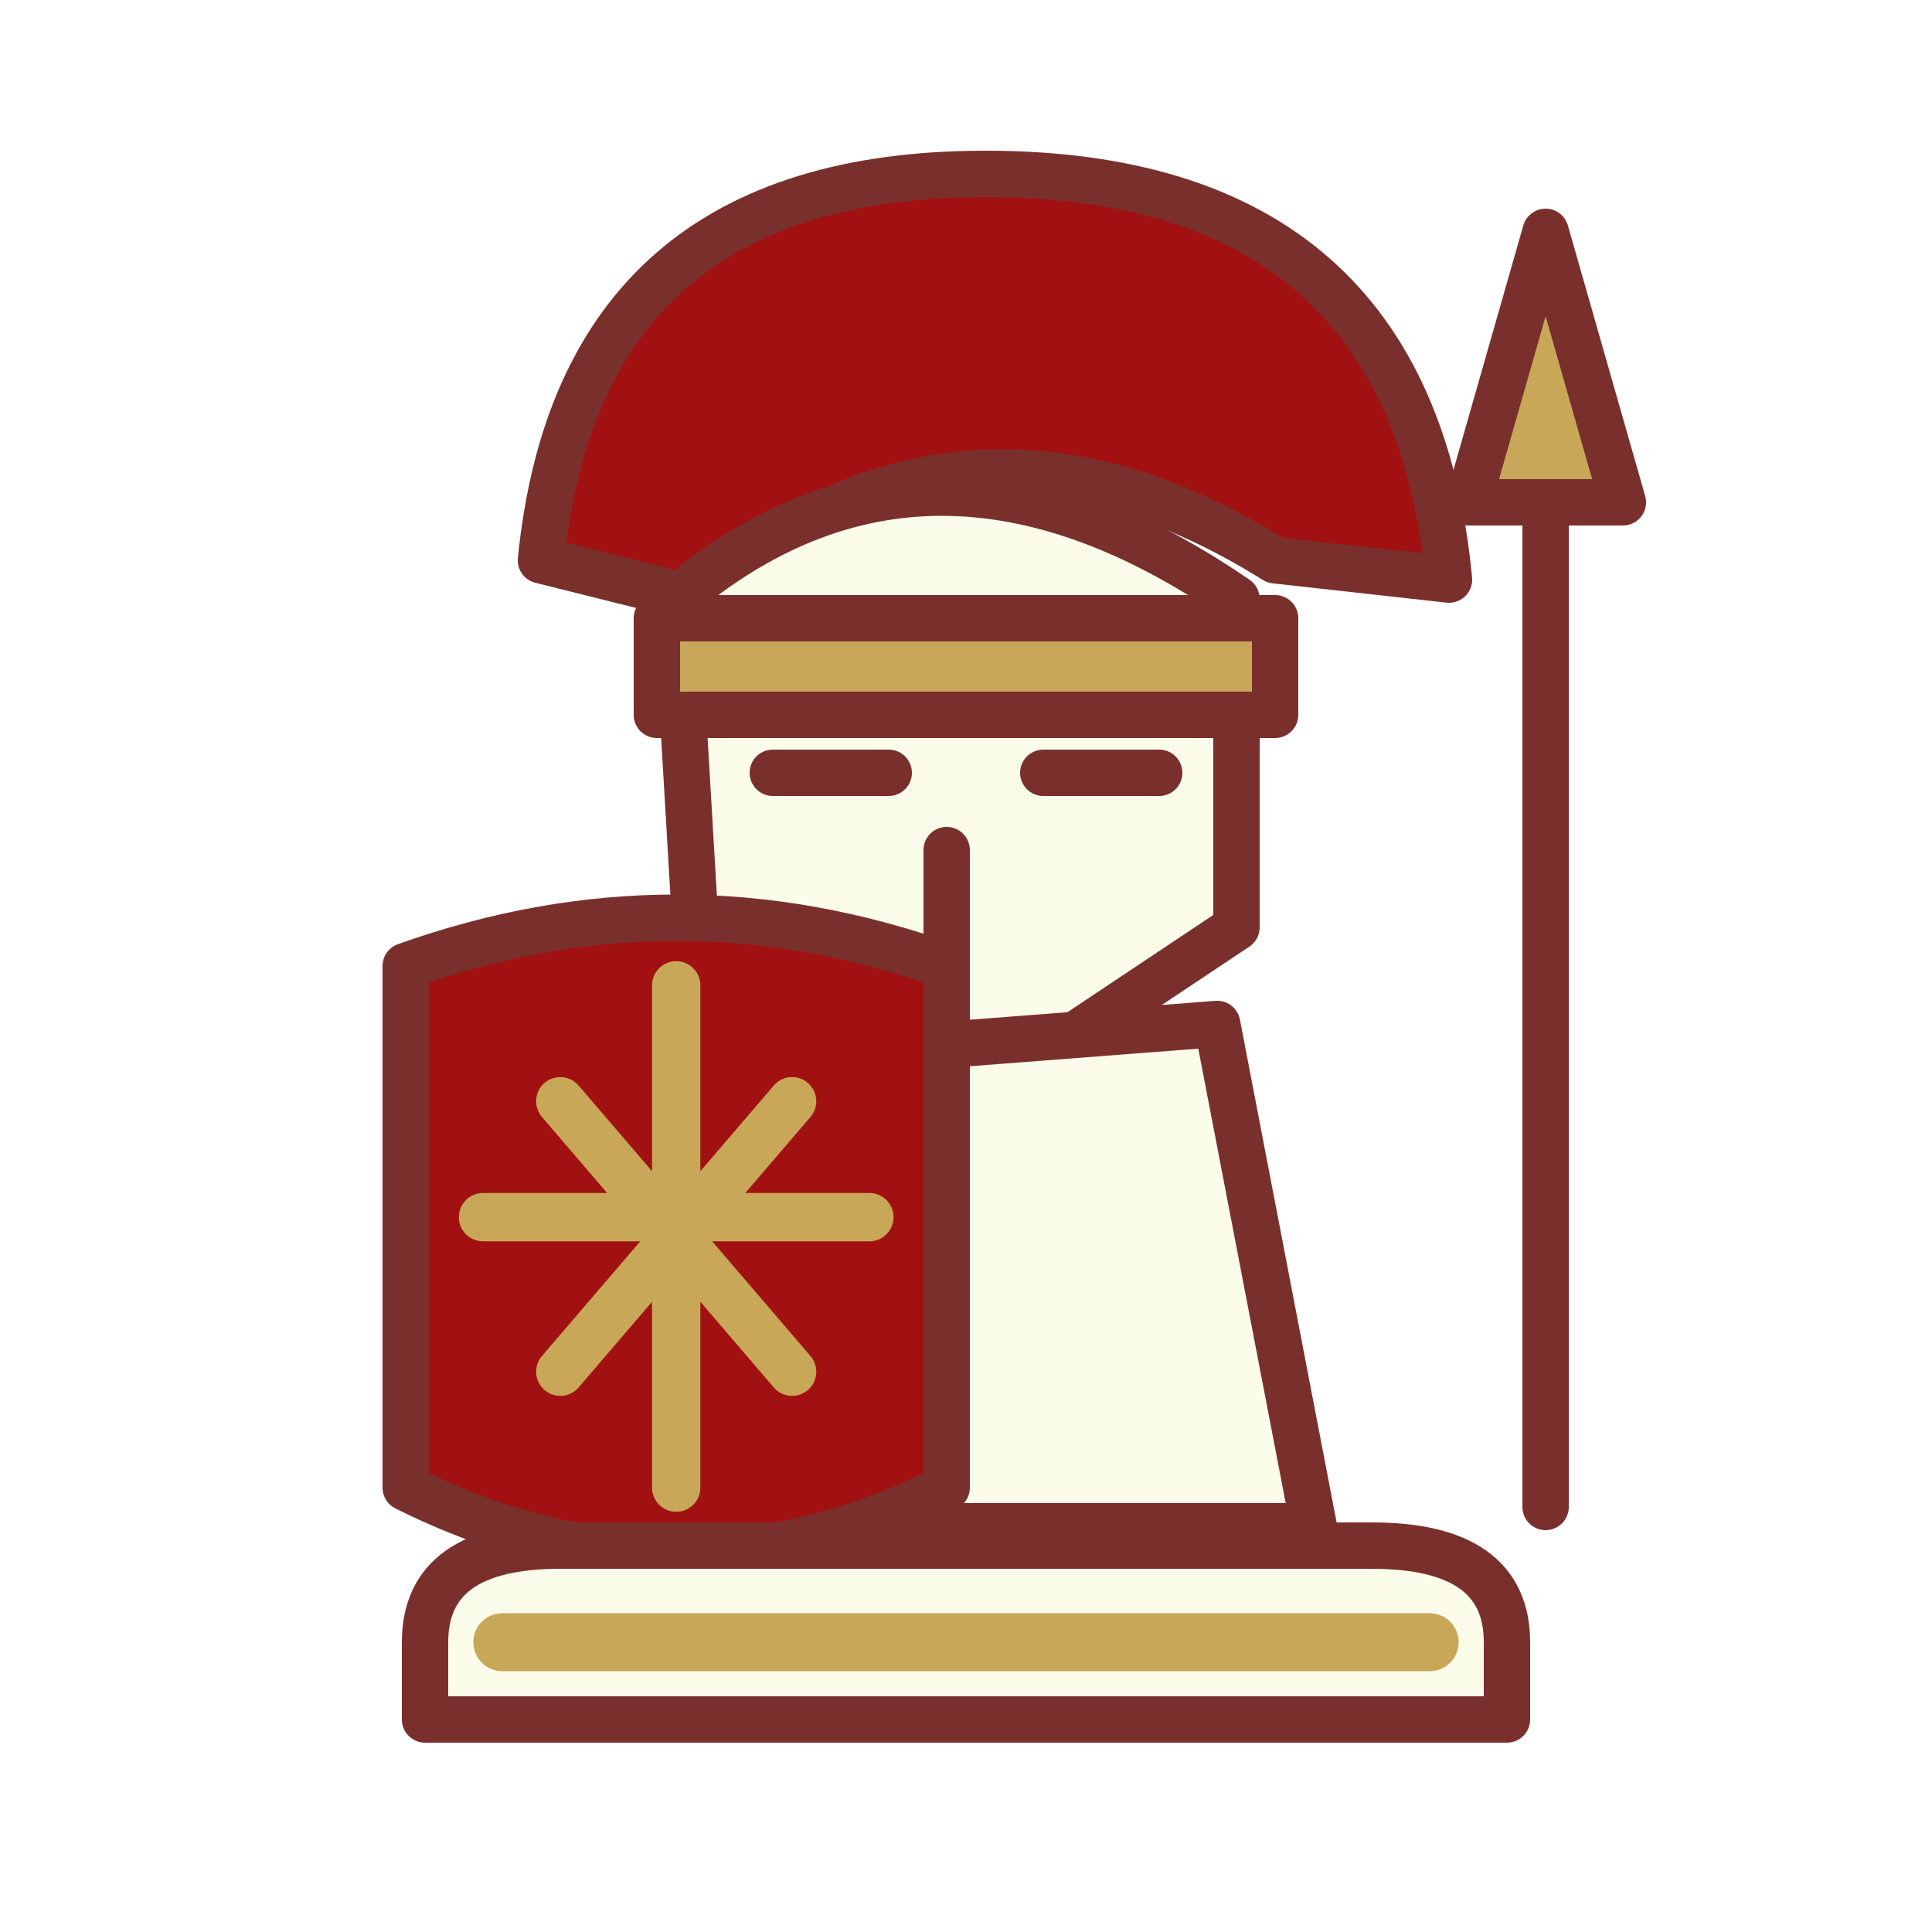
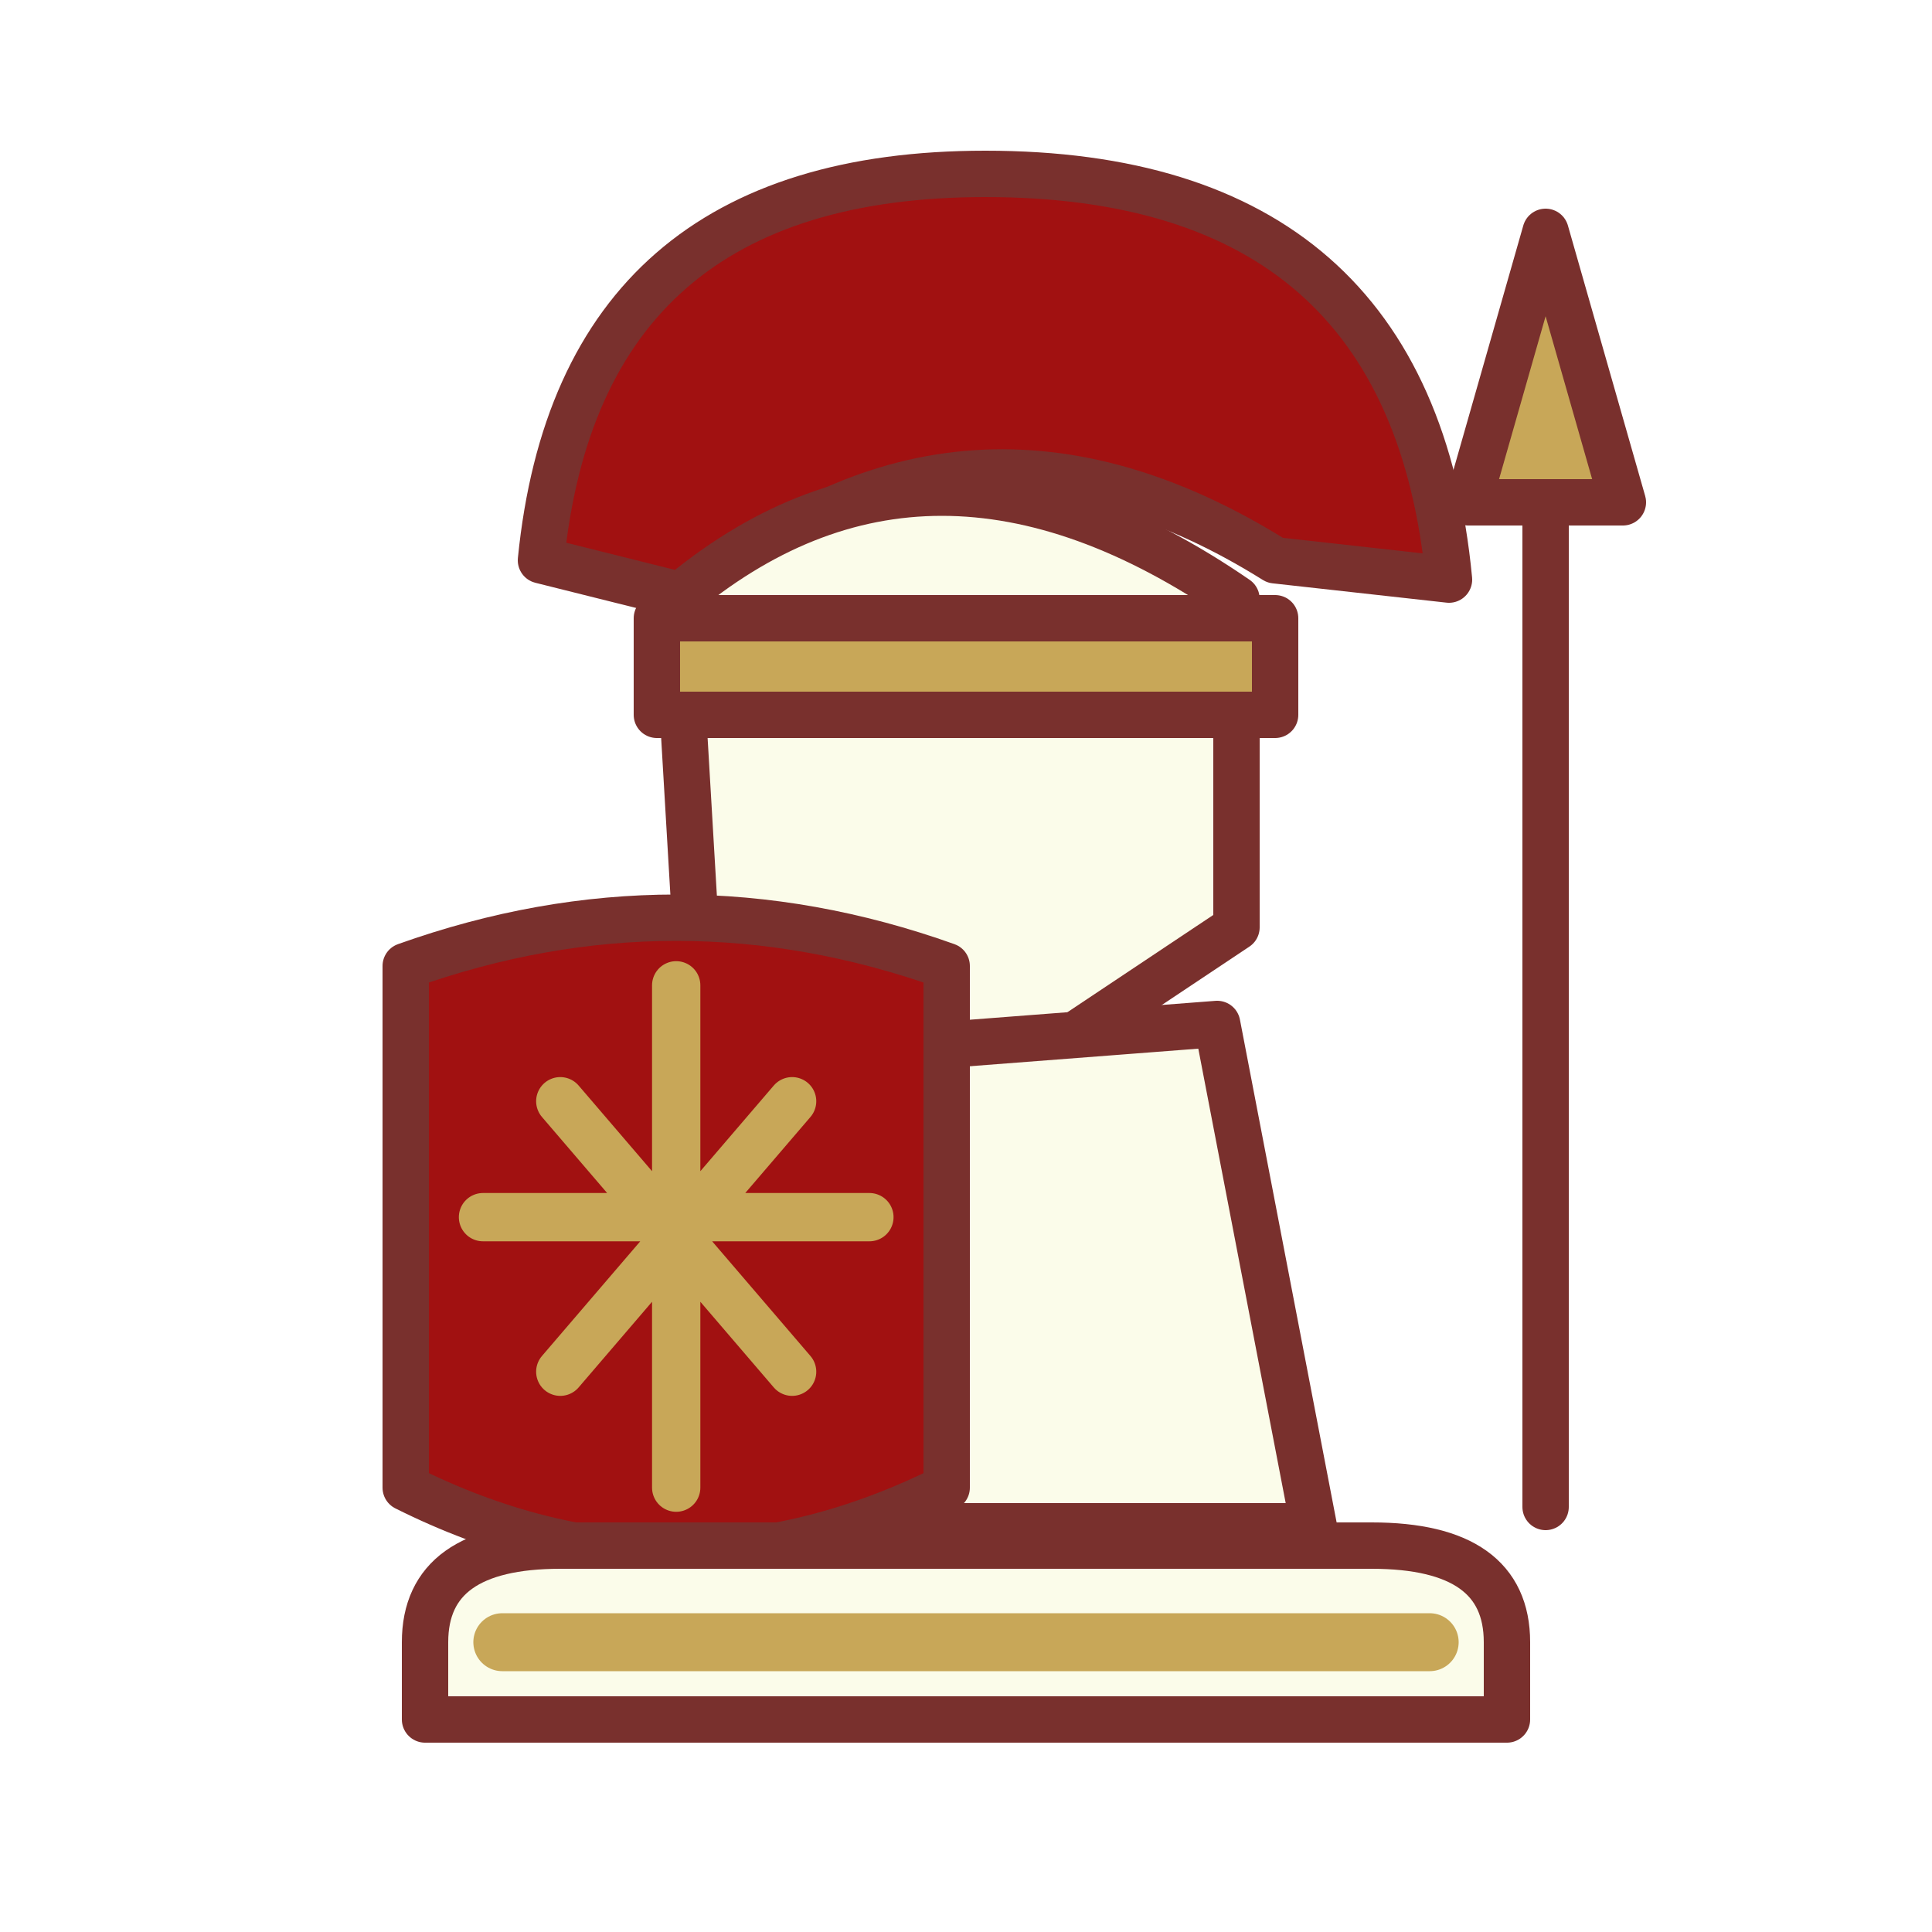
<svg xmlns="http://www.w3.org/2000/svg" viewBox="0 0 100 100">
  <g fill="#FBFCEA" stroke="#79302D" stroke-width="2.4" stroke-linejoin="round" stroke-linecap="round">
    <path d="M28 29 Q30 9 51 9 Q73 9 75 30 L66 29 Q50 19 36 31Z" fill="#A11111" />
    <path d="M35 31 Q48 20 64 31 V48 L52 56 L36 48Z" />
    <path d="M34 32 H66 V37 H34Z" fill="#C8A758" />
-     <path d="M40 40 H46 M54 40 H60 M49 44 V50" fill="none" />
    <path d="M37 55 L28 79 H68 L63 53Z" />
    <path d="M80 26 V78 M76 26 L80 12 L84 26Z" fill="#C8A758" />
    <path d="M21 50 Q35 45 49 50 V77 Q35 84 21 77Z" fill="#A11111" />
    <path d="M35 51 V77 M25 63 H45 M29 57 L41 71 M41 57 L29 71" stroke="#C8A758" stroke-width="2.5" />
    <path d="M22 89 V85 Q22 80 29 80 H71 Q78 80 78 85 V89Z" />
    <path d="M26 85 H74" stroke="#C8A758" stroke-width="3" />
  </g>
</svg>
